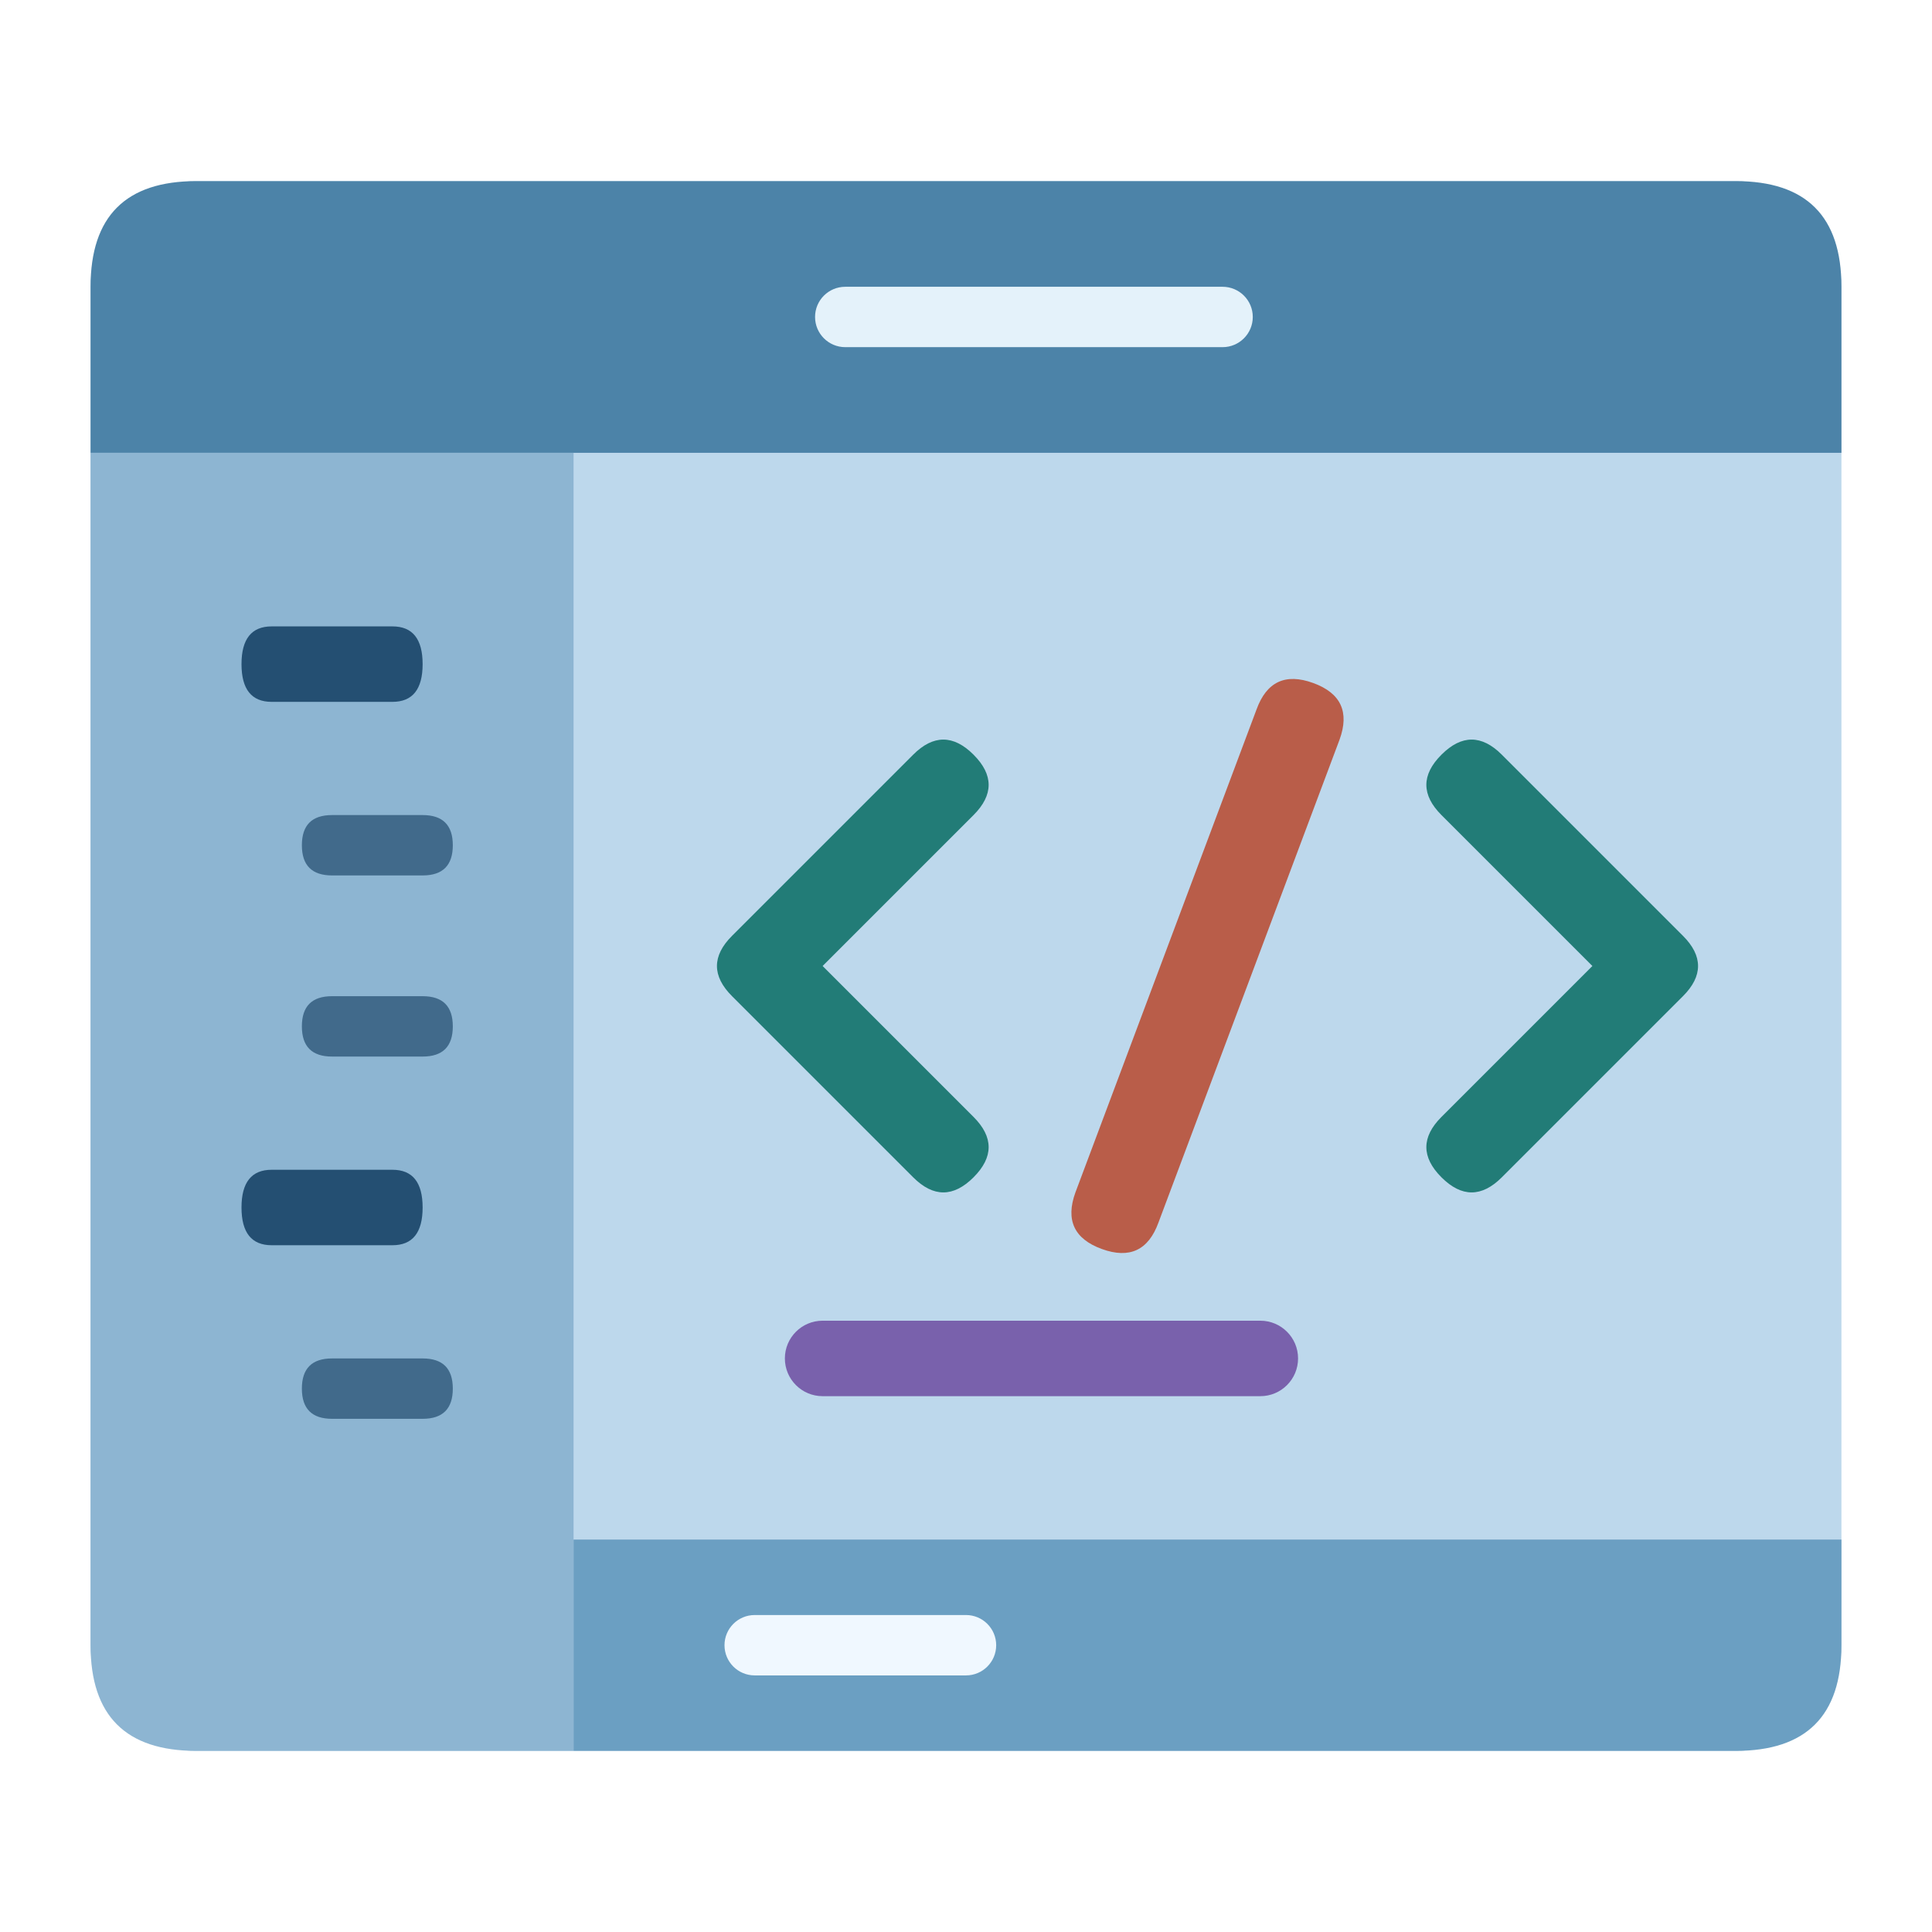
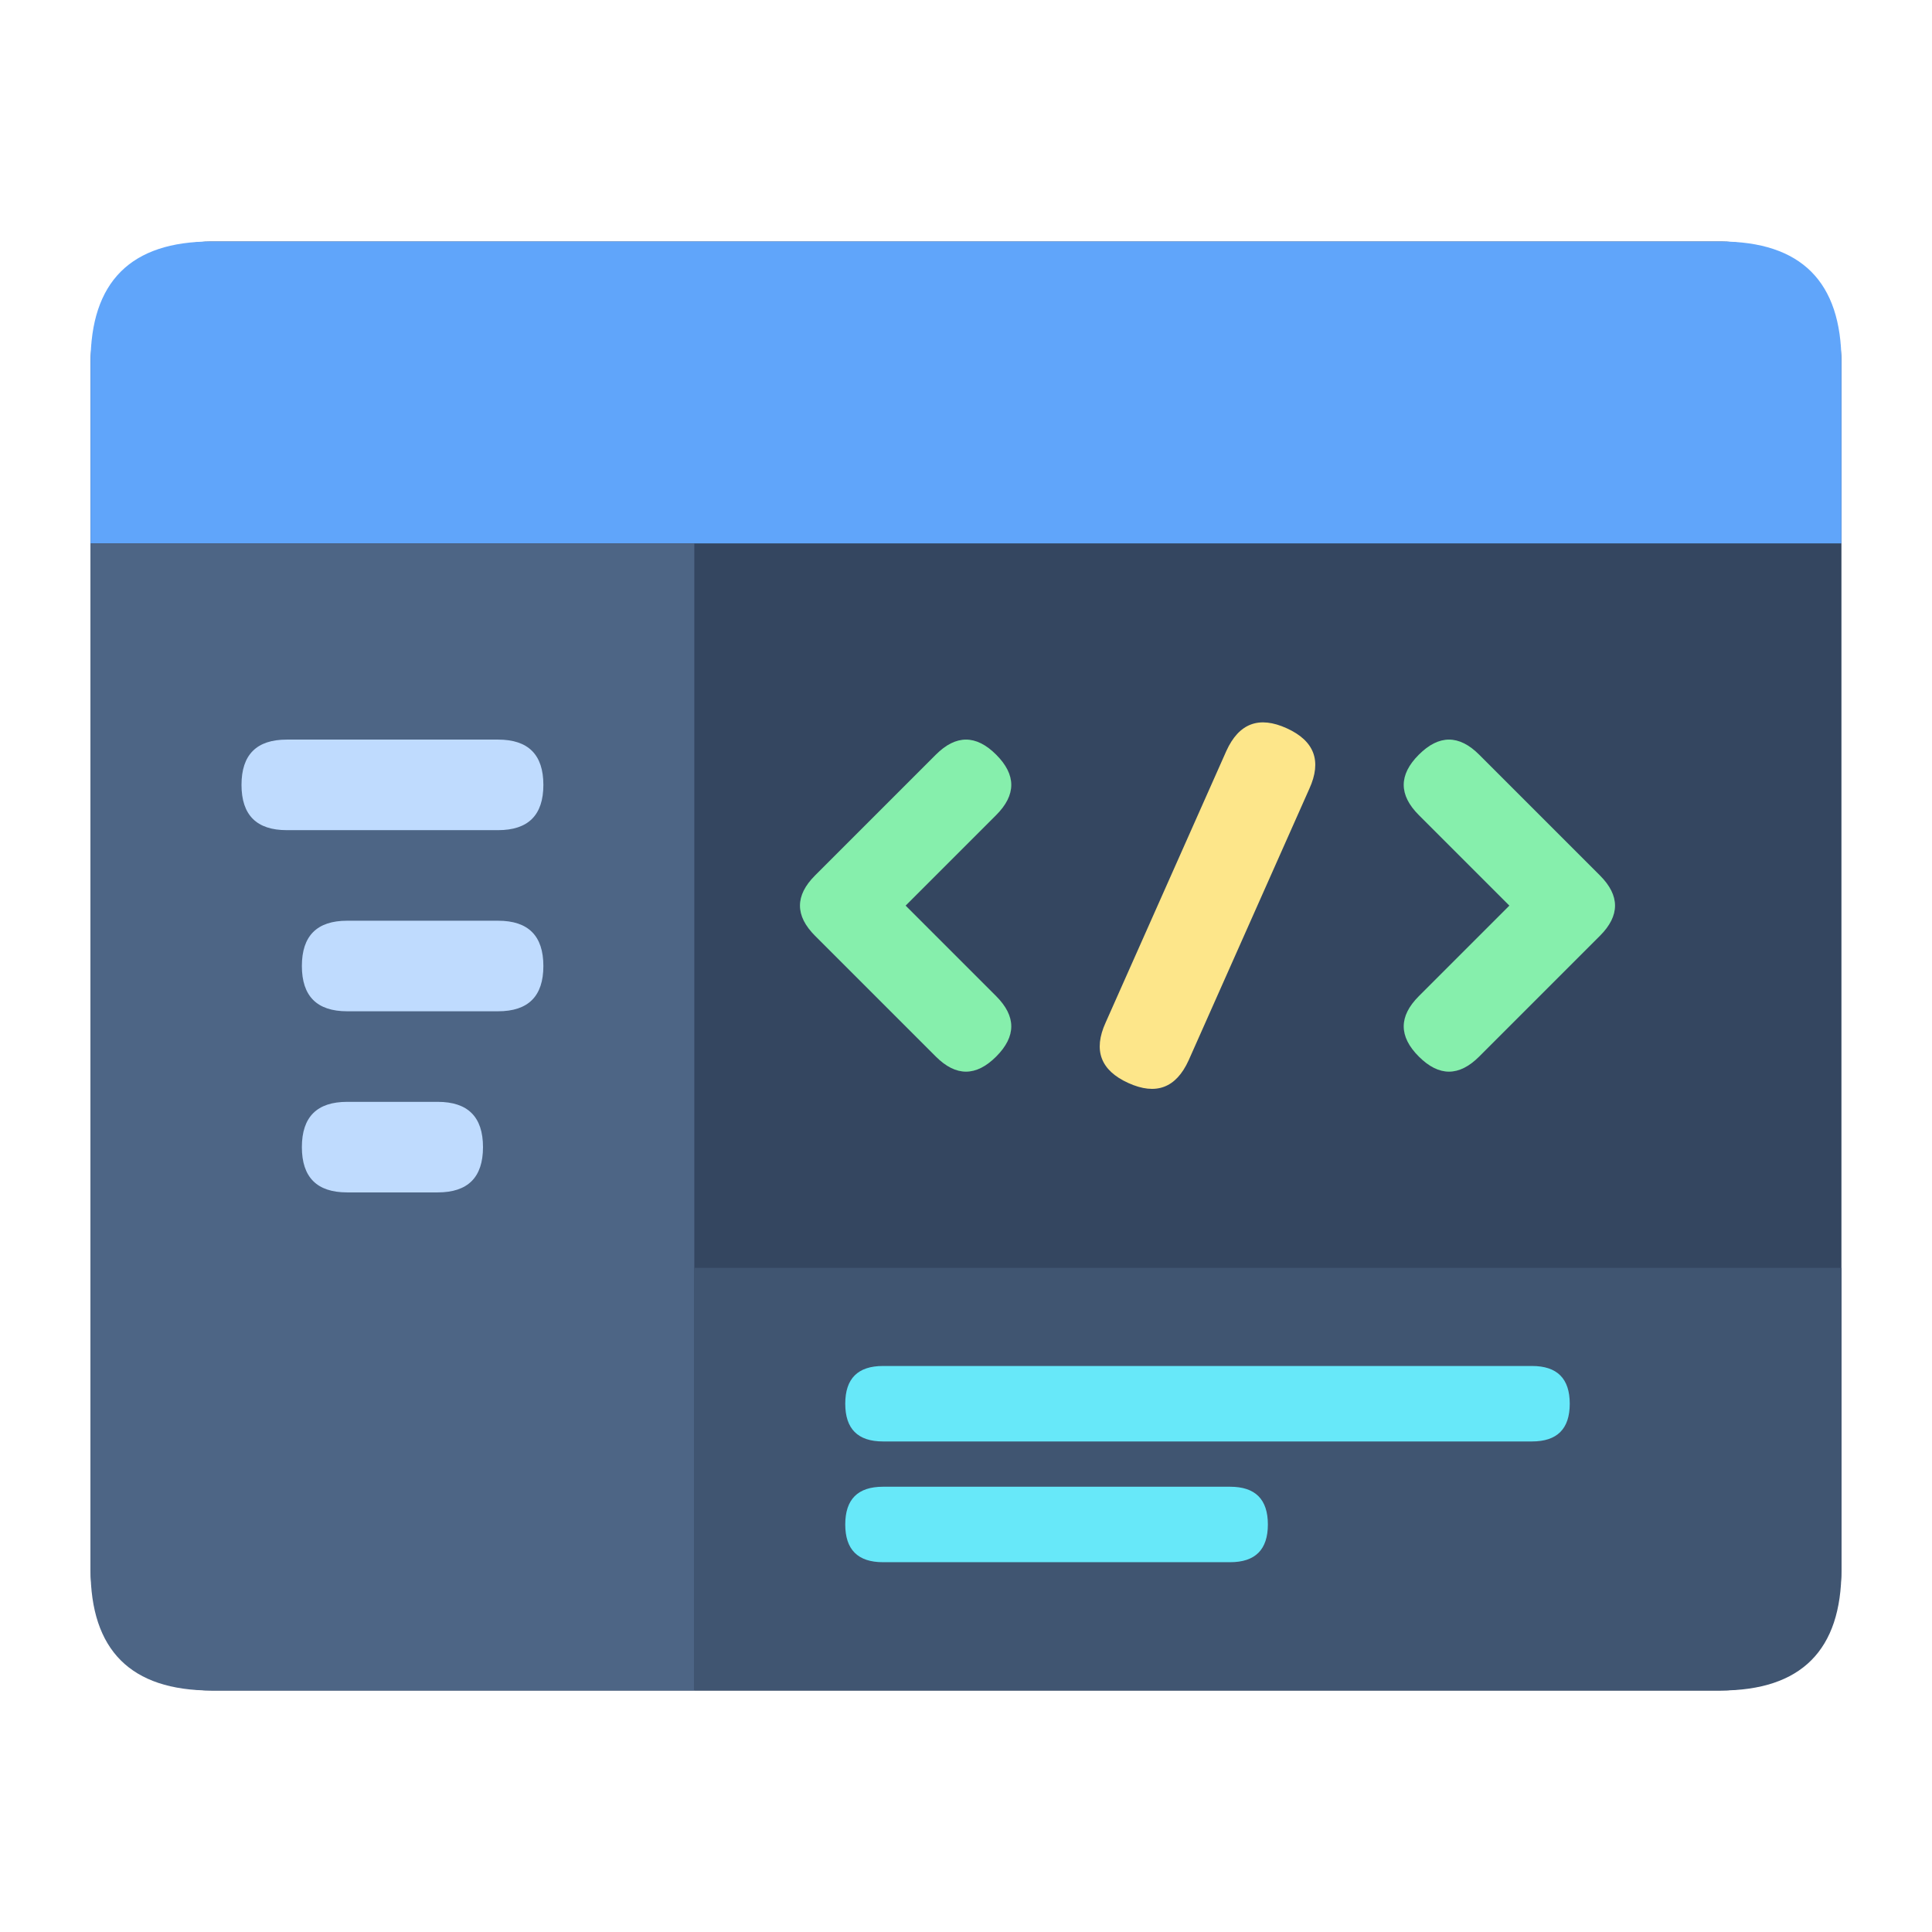
<svg xmlns="http://www.w3.org/2000/svg" width="512" height="512" viewBox="0 0 512 512">
-   <rect x="24" y="48" width="464" height="416" rx="28" fill="#BDD8EC" />
-   <path d="M52 48H460Q488 48 488 76V120H24V76Q24 48 52 48Z" fill="#4C83A8" />
-   <path d="M24 120H152V464H52Q24 464 24 436Z" fill="#8DB5D2" />
-   <path d="M152 408H488V436Q488 464 460 464H152Z" fill="#6B9FC2" />
-   <rect x="216" y="76" width="116" height="16" rx="8" fill="#E4F2FA" />
-   <path d="M72 166Q64 166 64 176Q64 186 72 186H104Q112 186 112 176Q112 166 104 166ZM72 310Q64 310 64 320Q64 330 72 330H104Q112 330 112 320Q112 310 104 310Z" fill="#244F72" />
-   <path d="M88 216Q80 216 80 224Q80 232 88 232H112Q120 232 120 224Q120 216 112 216ZM88 264Q80 264 80 272Q80 280 88 280H112Q120 280 120 272Q120 264 112 264ZM88 360Q80 360 80 368Q80 376 88 376H112Q120 376 120 368Q120 360 112 360Z" fill="#416A8B" />
-   <path d="M242 200Q250 192 258 200Q266 208 258 216L218 256L258 296Q266 304 258 312Q250 320 242 312L194 264Q186 256 194 248ZM382 200Q390 192 398 200L446 248Q454 256 446 264L398 312Q390 320 382 312Q374 304 382 296L422 256L382 216Q374 208 382 200Z" fill="#227C77" />
-   <path d="M333 188Q337 177 348 181Q359 185 355 196L307 324Q303 335 292 331Q281 327 285 316Z" fill="#B95D49" />
-   <rect x="208" y="350" width="136" height="20" rx="10" fill="#7961AC" />
-   <rect x="192" y="428" width="72" height="16" rx="8" fill="#F0F8FF" />
+   <rect x="24" y="64" width="464" height="384" rx="32" fill="#344660" />
+   <path d="M56 64H456Q488 64 488 96V144H24V96Q24 64 56 64Z" fill="#60A5FA" />
+   <path d="M24 144H184V448H56Q24 448 24 416Z" fill="#4D6585" />
+   <path d="M184 336H488V416Q488 448 456 448H184Z" fill="#405571" />
+   <path d="M76 196H132Q144 196 144 208Q144 220 132 220H76Q64 220 64 208Q64 196 76 196ZM92 244H132Q144 244 144 256Q144 268 132 268H92Q80 268 80 256Q80 244 92 244ZM92 292H116Q128 292 128 304Q128 316 116 316H92Q80 316 80 304Q80 292 92 292Z" fill="#BFDBFE" />
+   <path d="M248 200Q256 192 264 200Q272 208 264 216L240 240L264 264Q272 272 264 280Q256 288 248 280L216 248Q208 240 216 232ZM376 200Q384 192 392 200L424 232Q432 240 424 248L392 280Q384 288 376 280Q368 272 376 264L400 240L376 216Q368 208 376 200Z" fill="#86EFAC" />
+   <path d="M325 199Q330 188 341 193Q352 198 347 209L315 281Q310 292 299 287Q288 282 293 271Z" fill="#FDE68A" />
+   <path d="M234 362H406Q416 362 416 372Q416 382 406 382H234Q224 382 224 372Q224 362 234 362ZM234 394H326Q336 394 336 404Q336 414 326 414H234Q224 414 224 404Q224 394 234 394Z" fill="#67E8F9" />
</svg>
